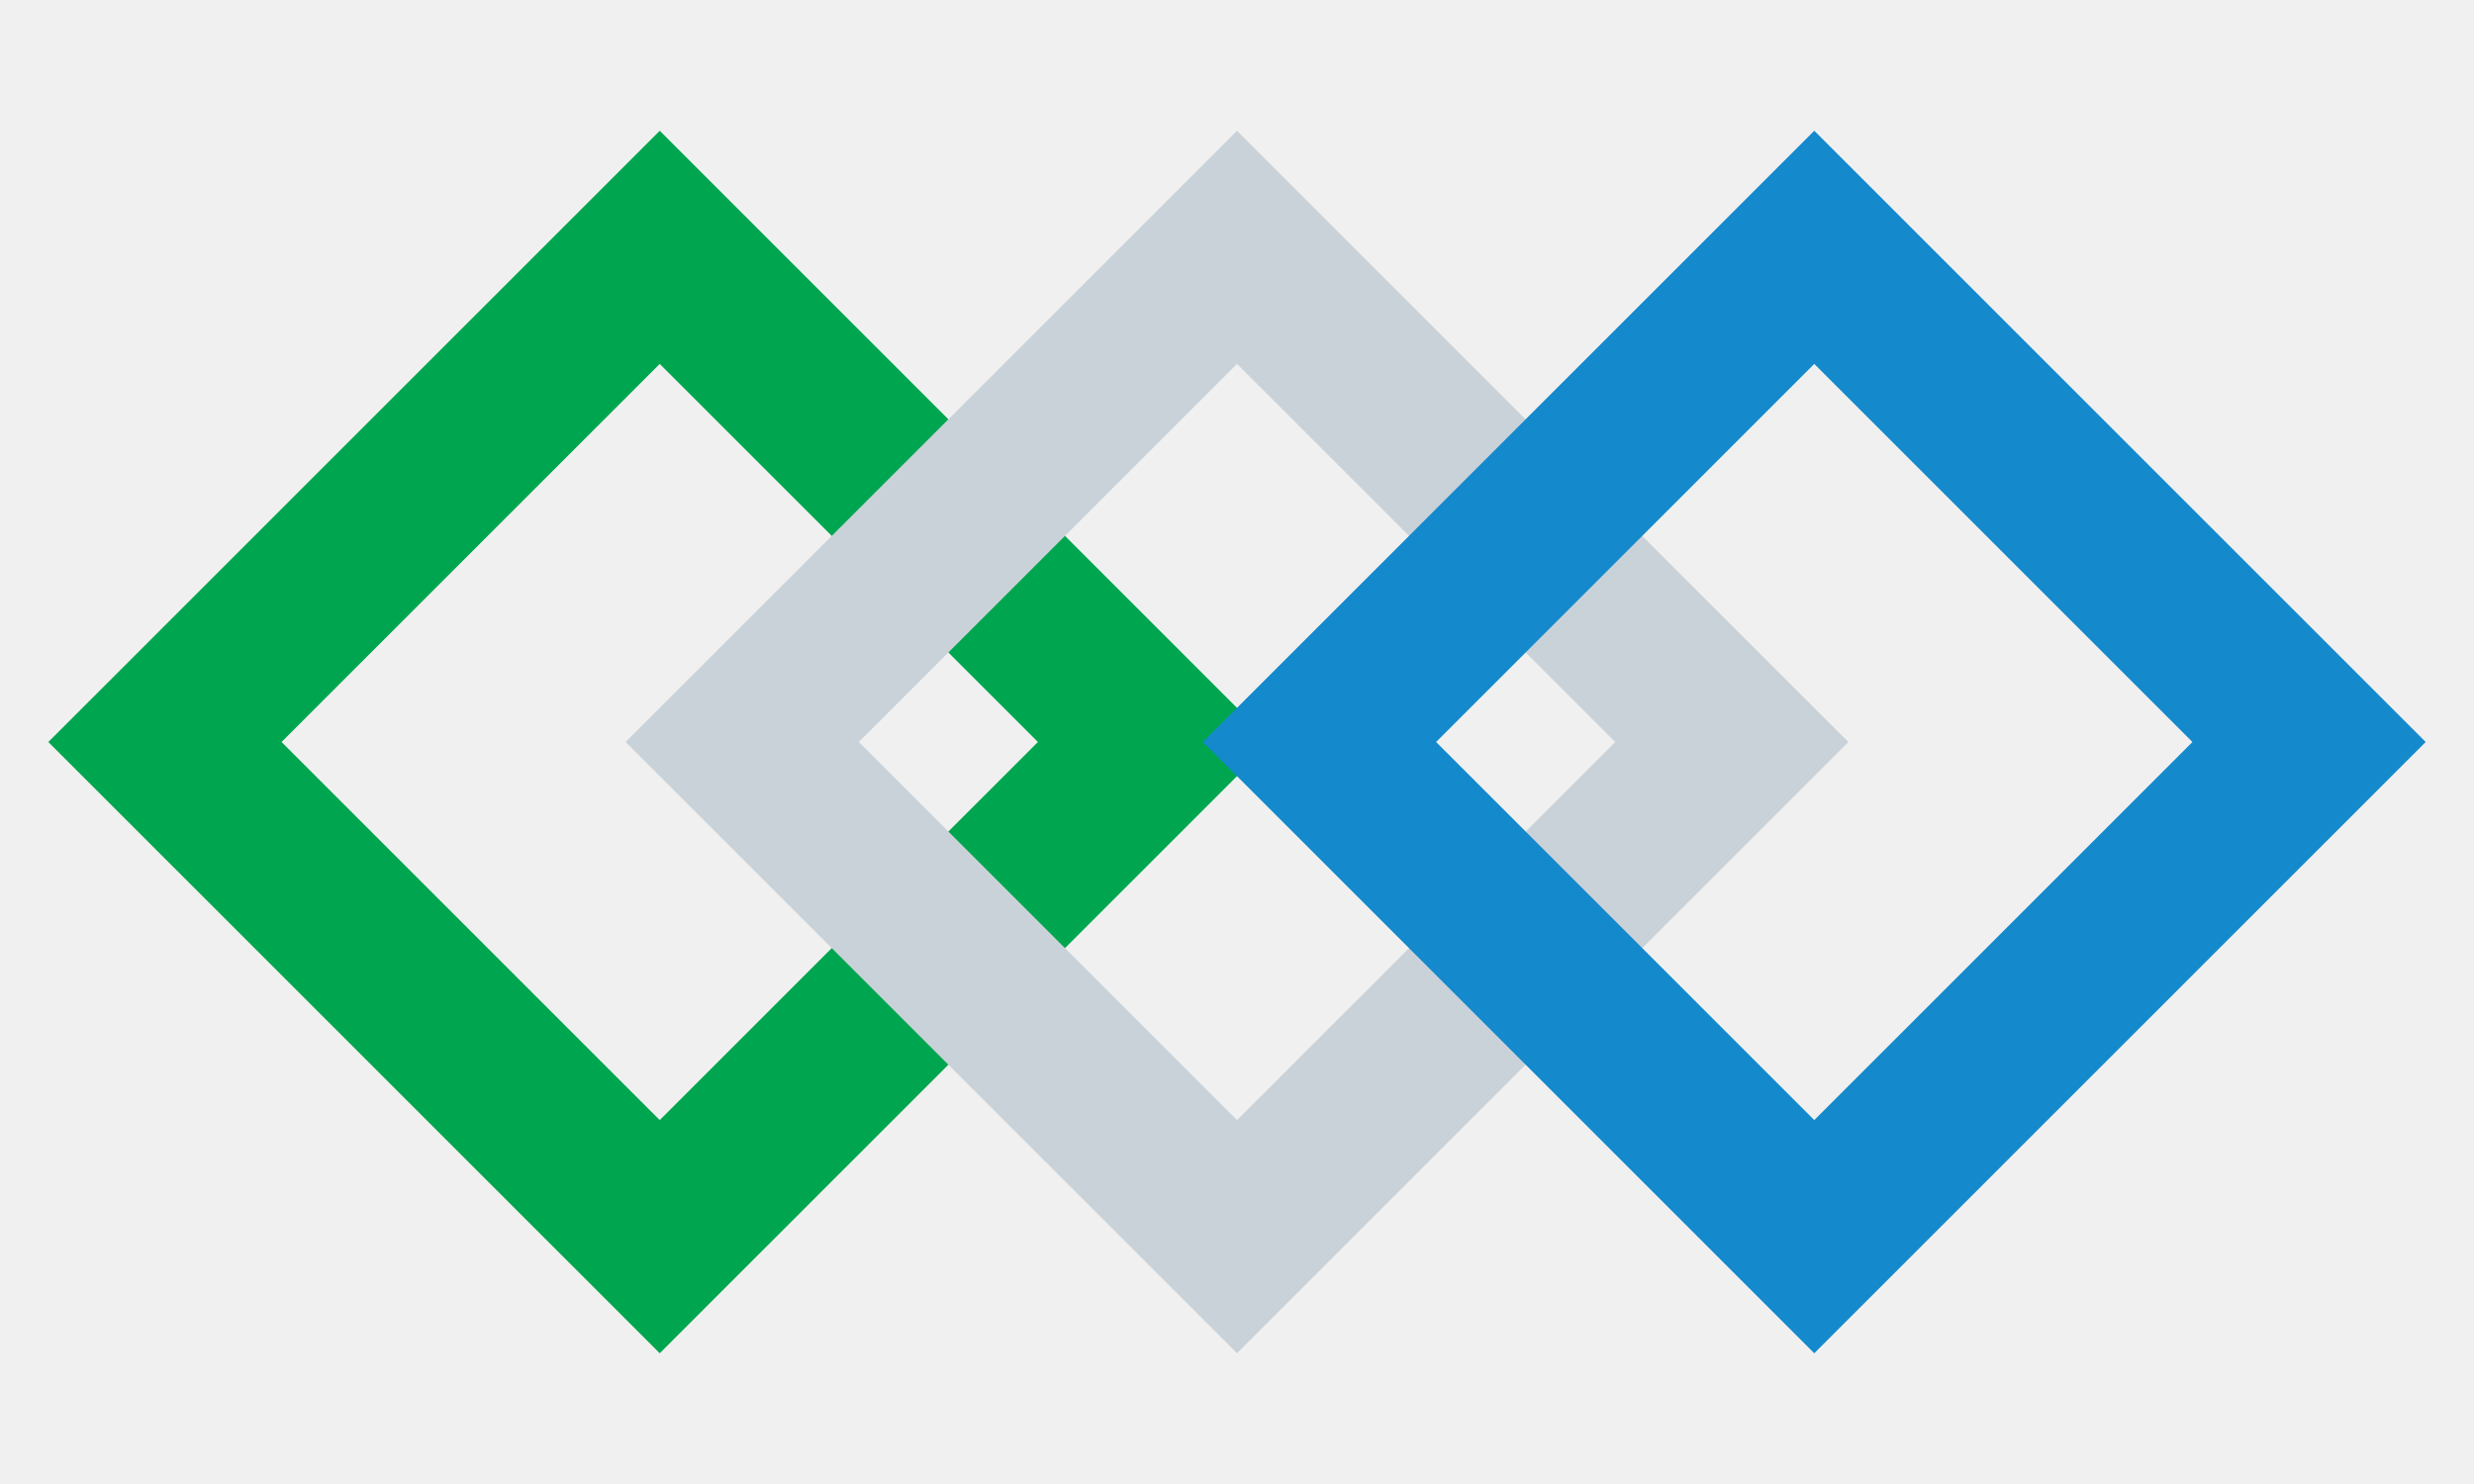
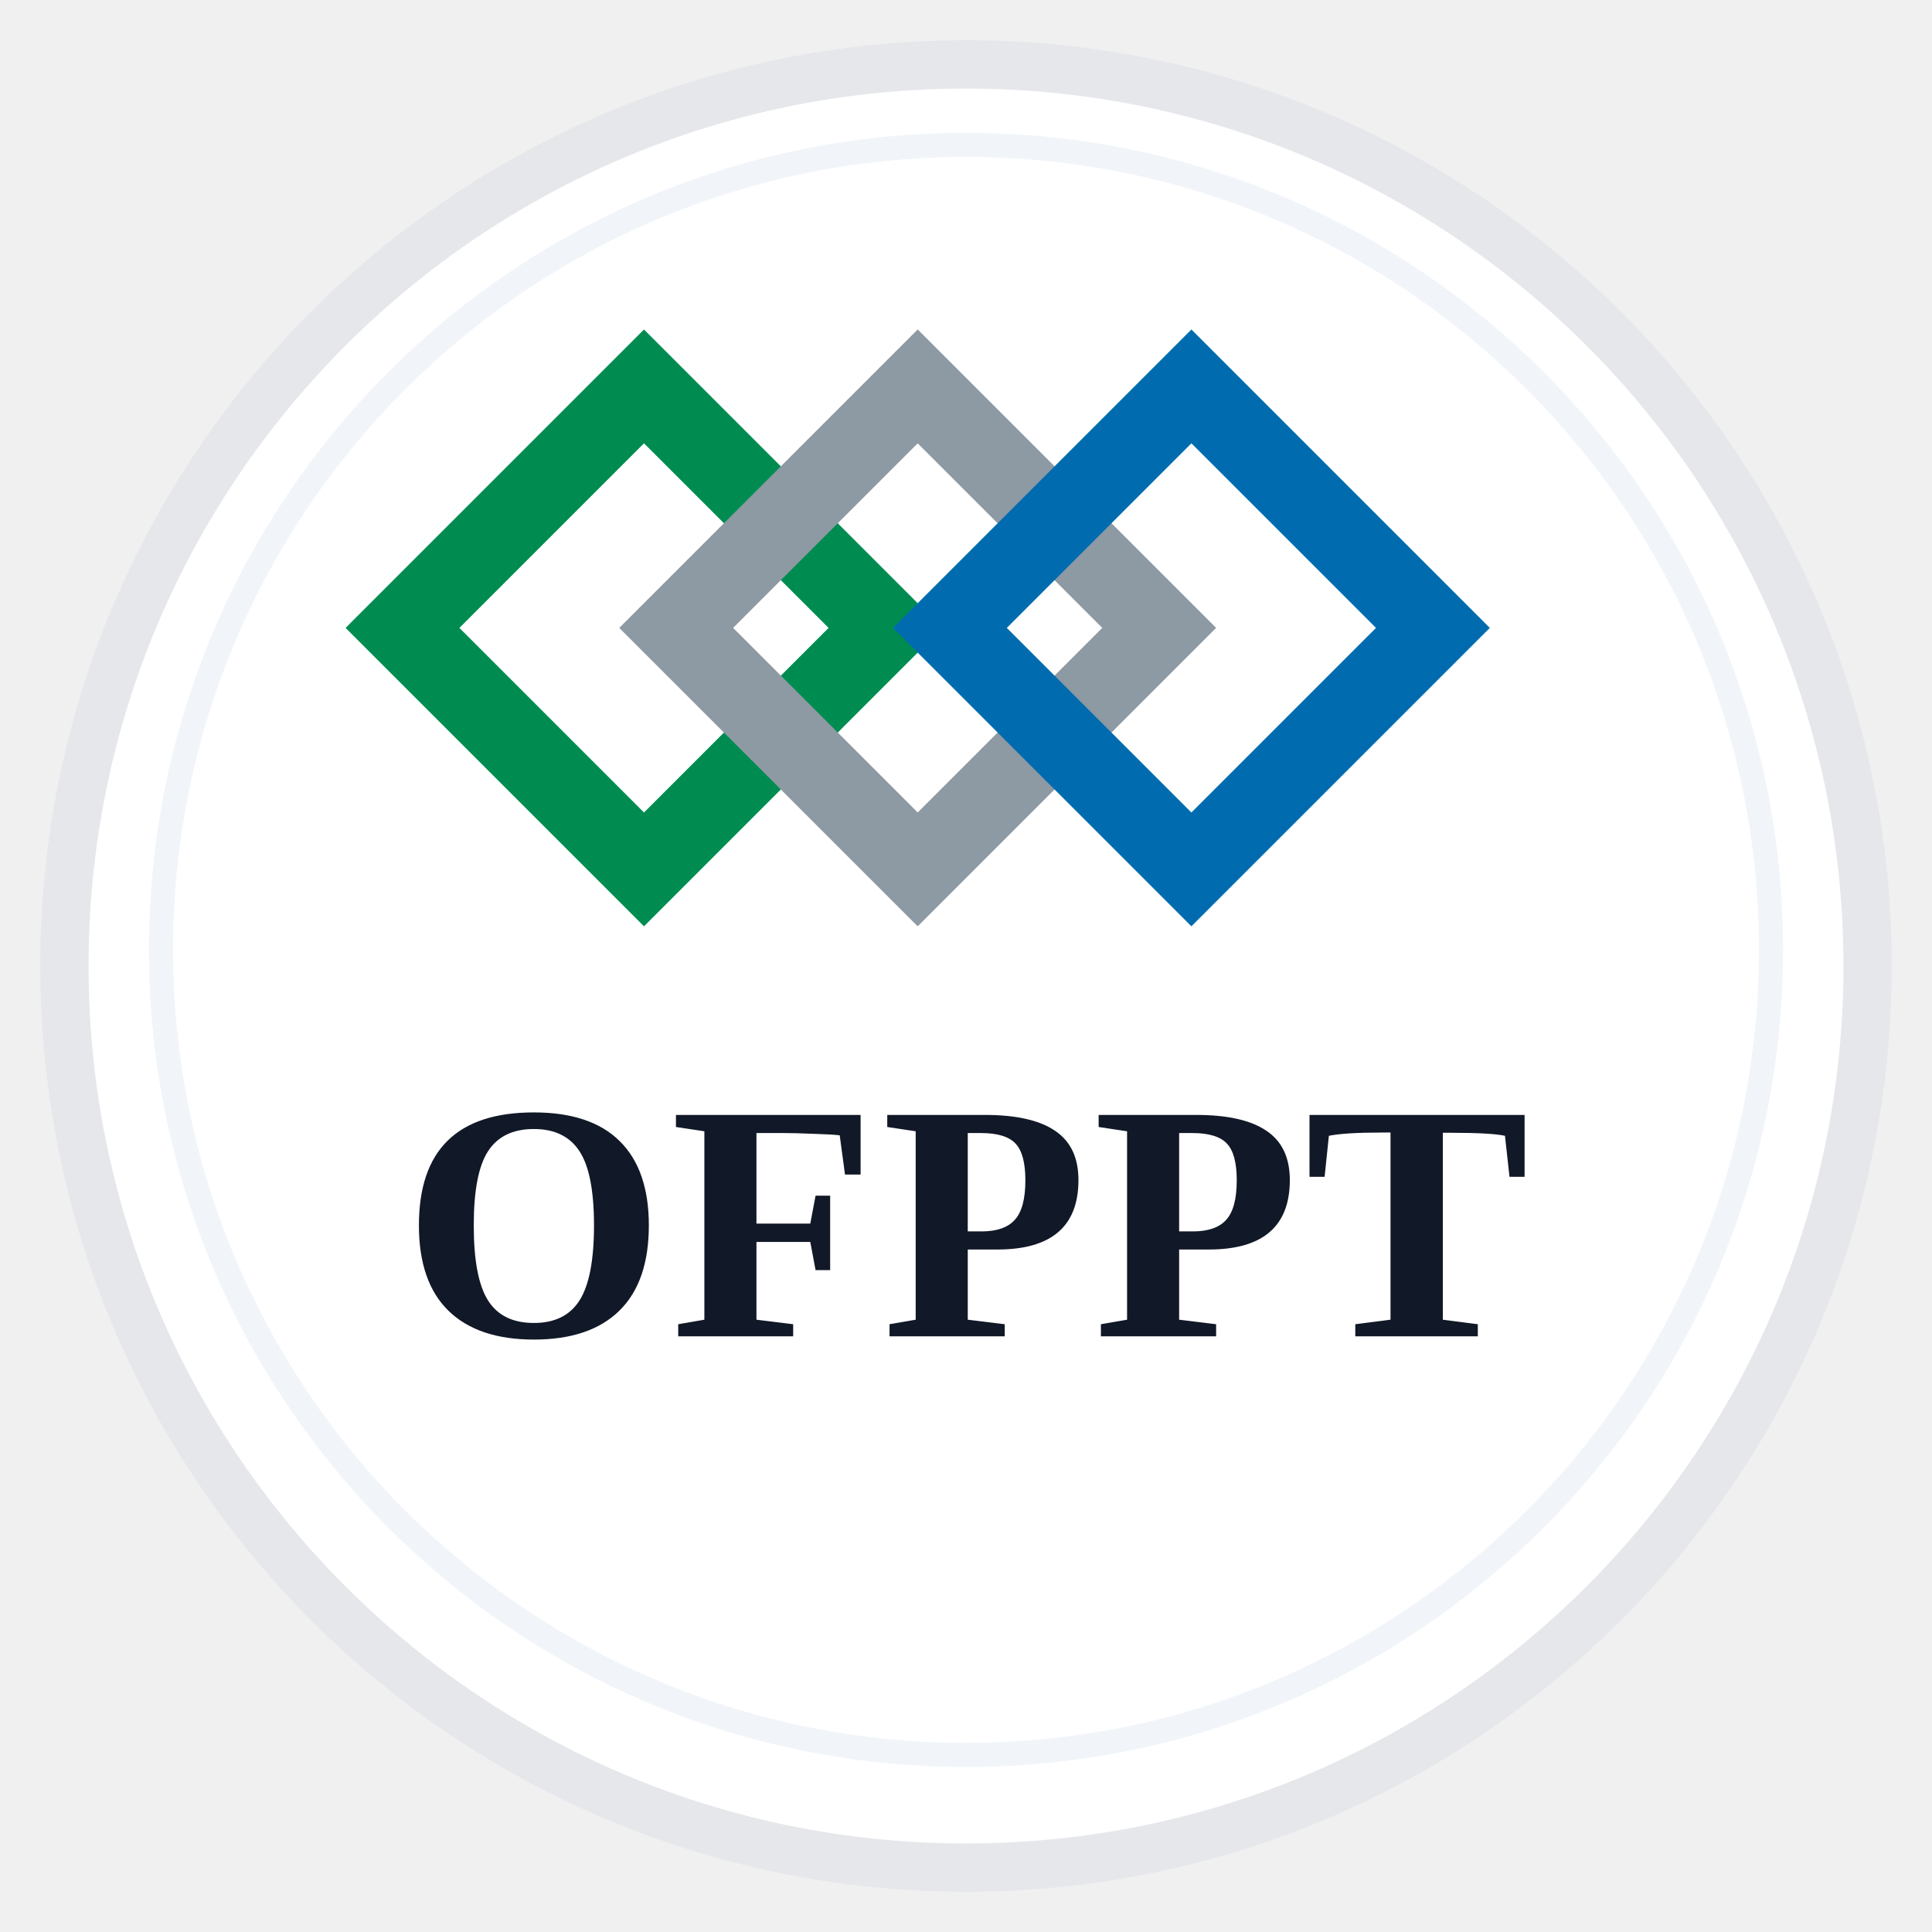
- <svg xmlns="http://www.w3.org/2000/svg" viewBox="0 0 120 72" role="img" aria-label="OFPPT">
-   <g fill="none" stroke-linecap="square" stroke-linejoin="miter" stroke-width="8">
-     <path d="M8 36 32 12 56 36 32 60Z" stroke="#00a64f" />
-     <path d="M36 36 60 12 84 36 60 60Z" stroke="#c9d2d8" />
-     <path d="M64 36 88 12 112 36 88 60Z" stroke="#1489cc" />
+ <svg xmlns="http://www.w3.org/2000/svg" viewBox="0 0 120 120" role="img" aria-label="OFPPT">
+   <circle cx="60" cy="60" r="56" fill="#ffffff" stroke="#e5e7eb" stroke-width="3" />
+   <circle cx="60" cy="59" r="50" fill="none" stroke="#f1f5f9" stroke-width="1.5" />
+   <g fill="none" stroke-linecap="square" stroke-linejoin="miter" stroke-width="5">
+     <path d="M25 39 40 24 55 39 40 54Z" stroke="#008c50" />
+     <path d="M42 39 57 24 72 39 57 54Z" stroke="#8d99a3" />
+     <path d="M59 39 74 24 89 39 74 54Z" stroke="#006caf" />
  </g>
+   <text x="60" y="83" fill="#111827" text-anchor="middle" font-family="Georgia, 'Times New Roman', serif" font-size="21" font-weight="700" letter-spacing=".3">OFPPT</text>
</svg>
